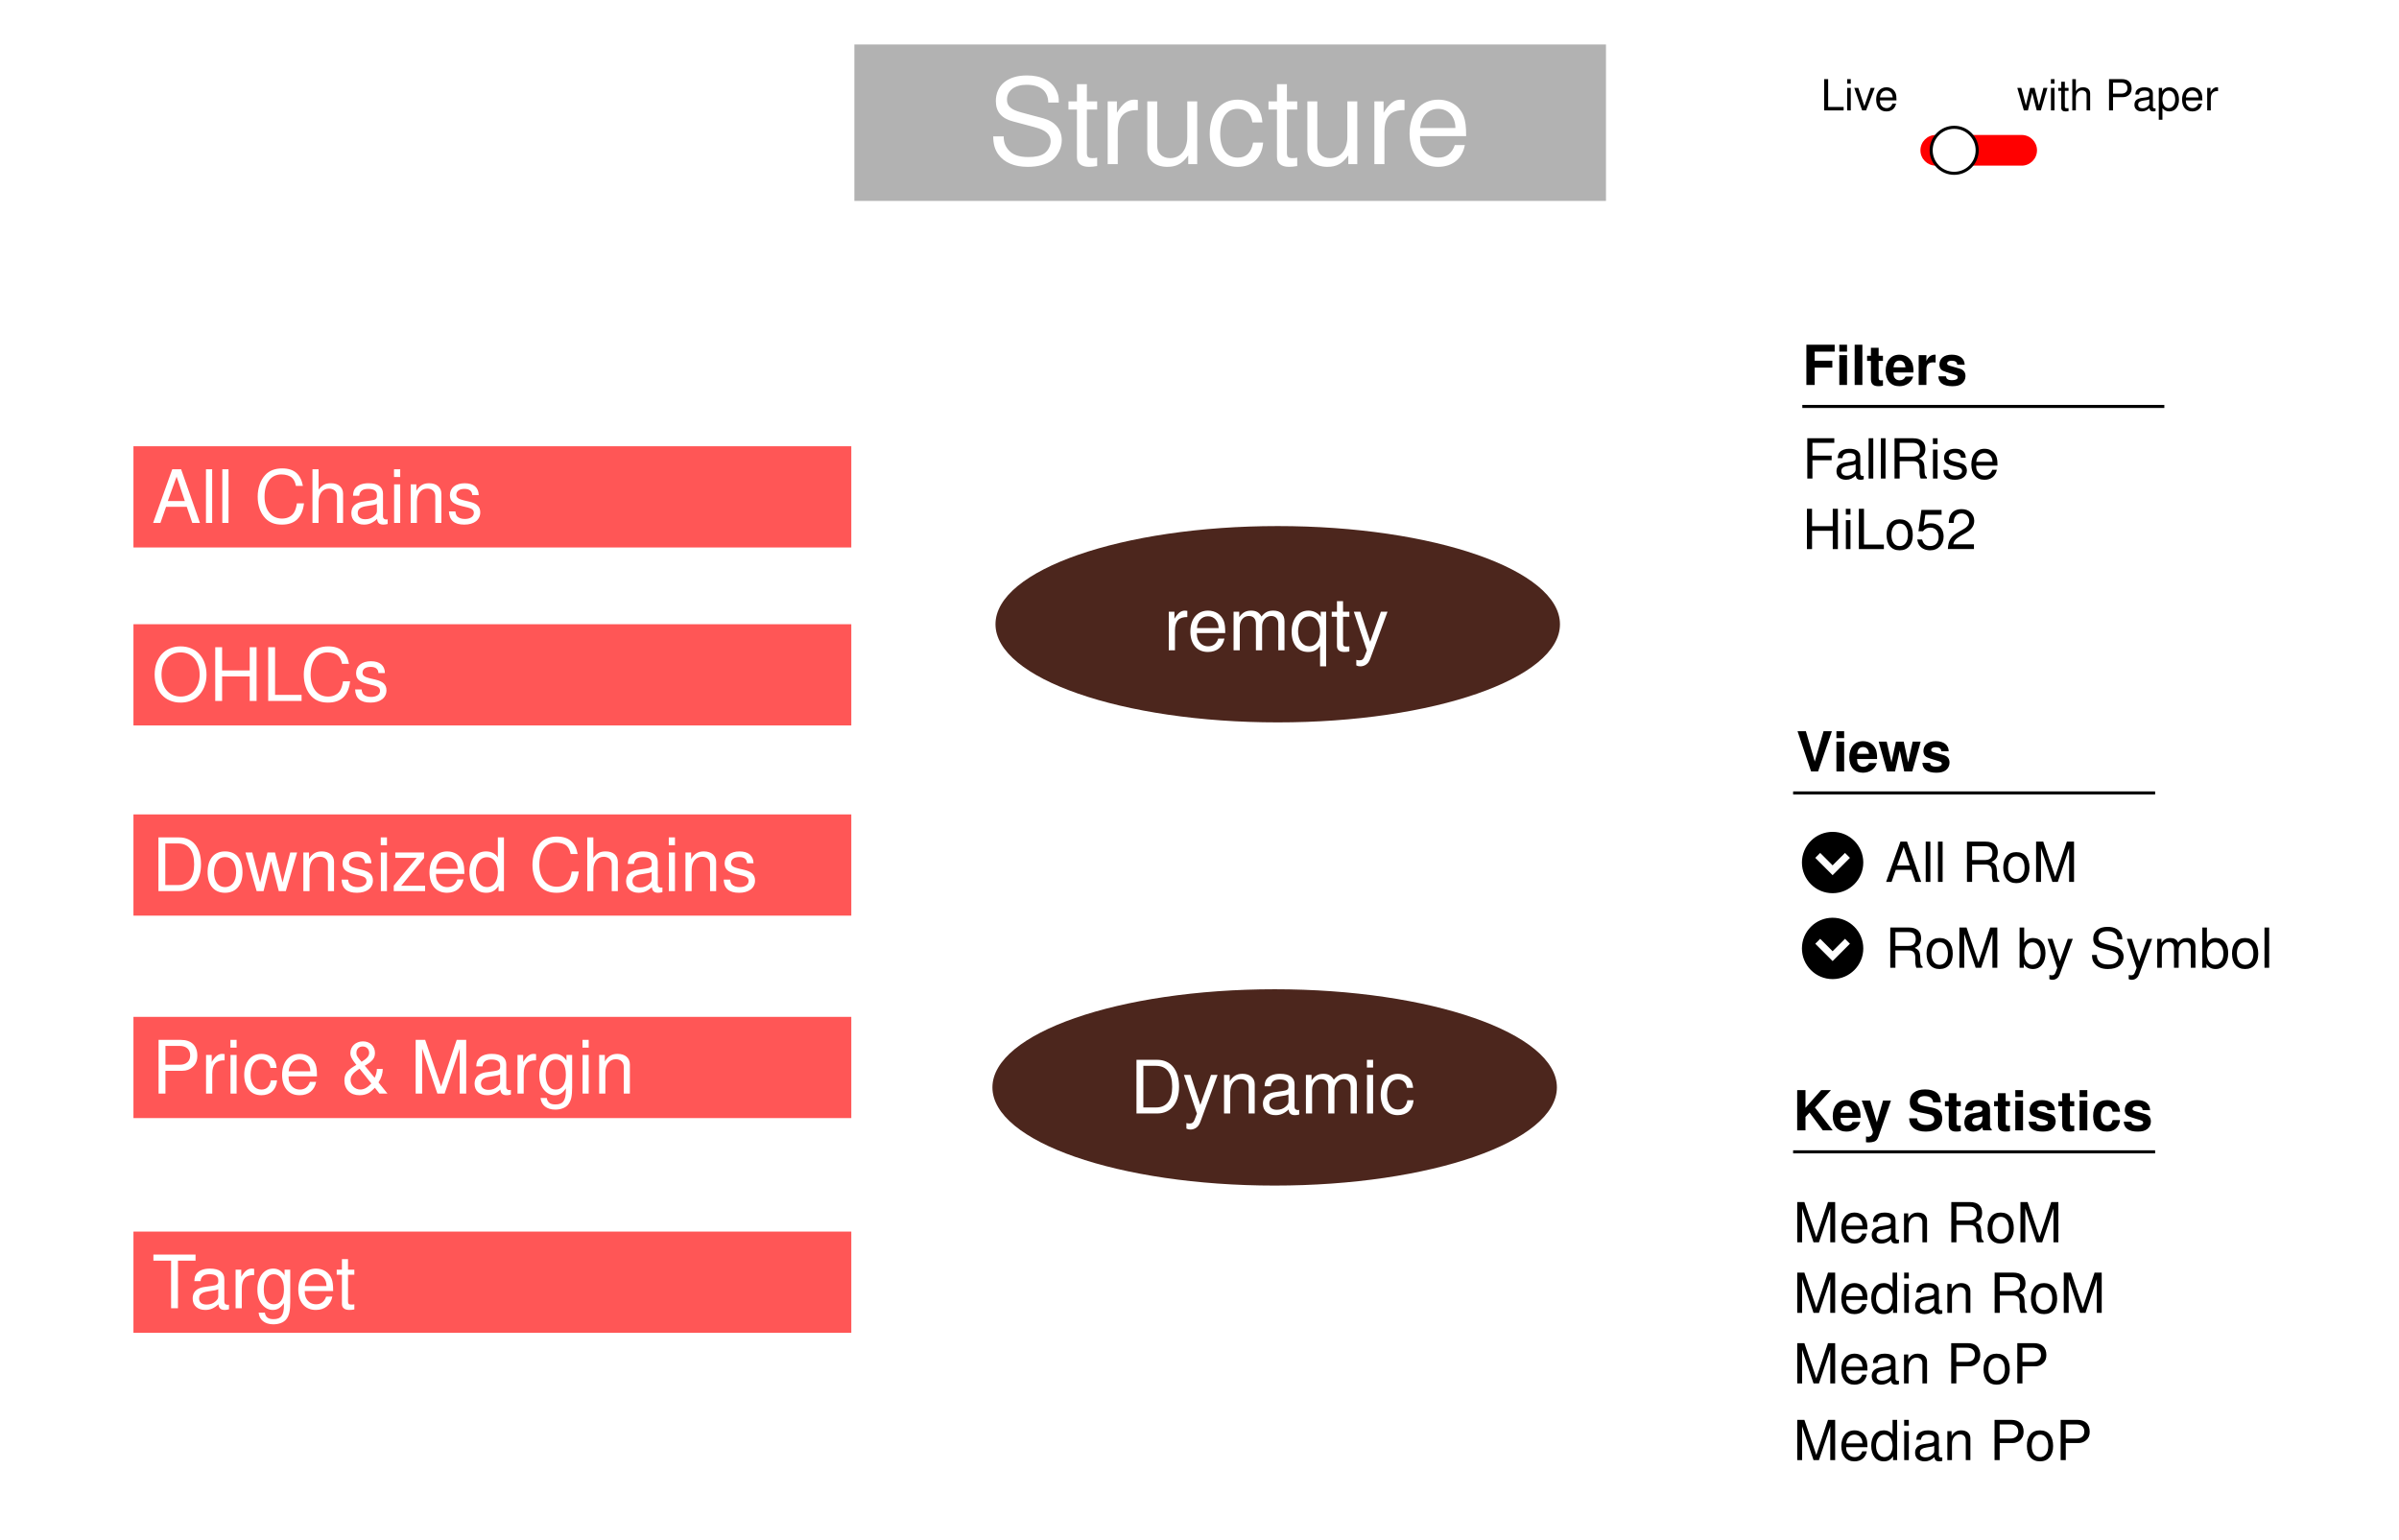
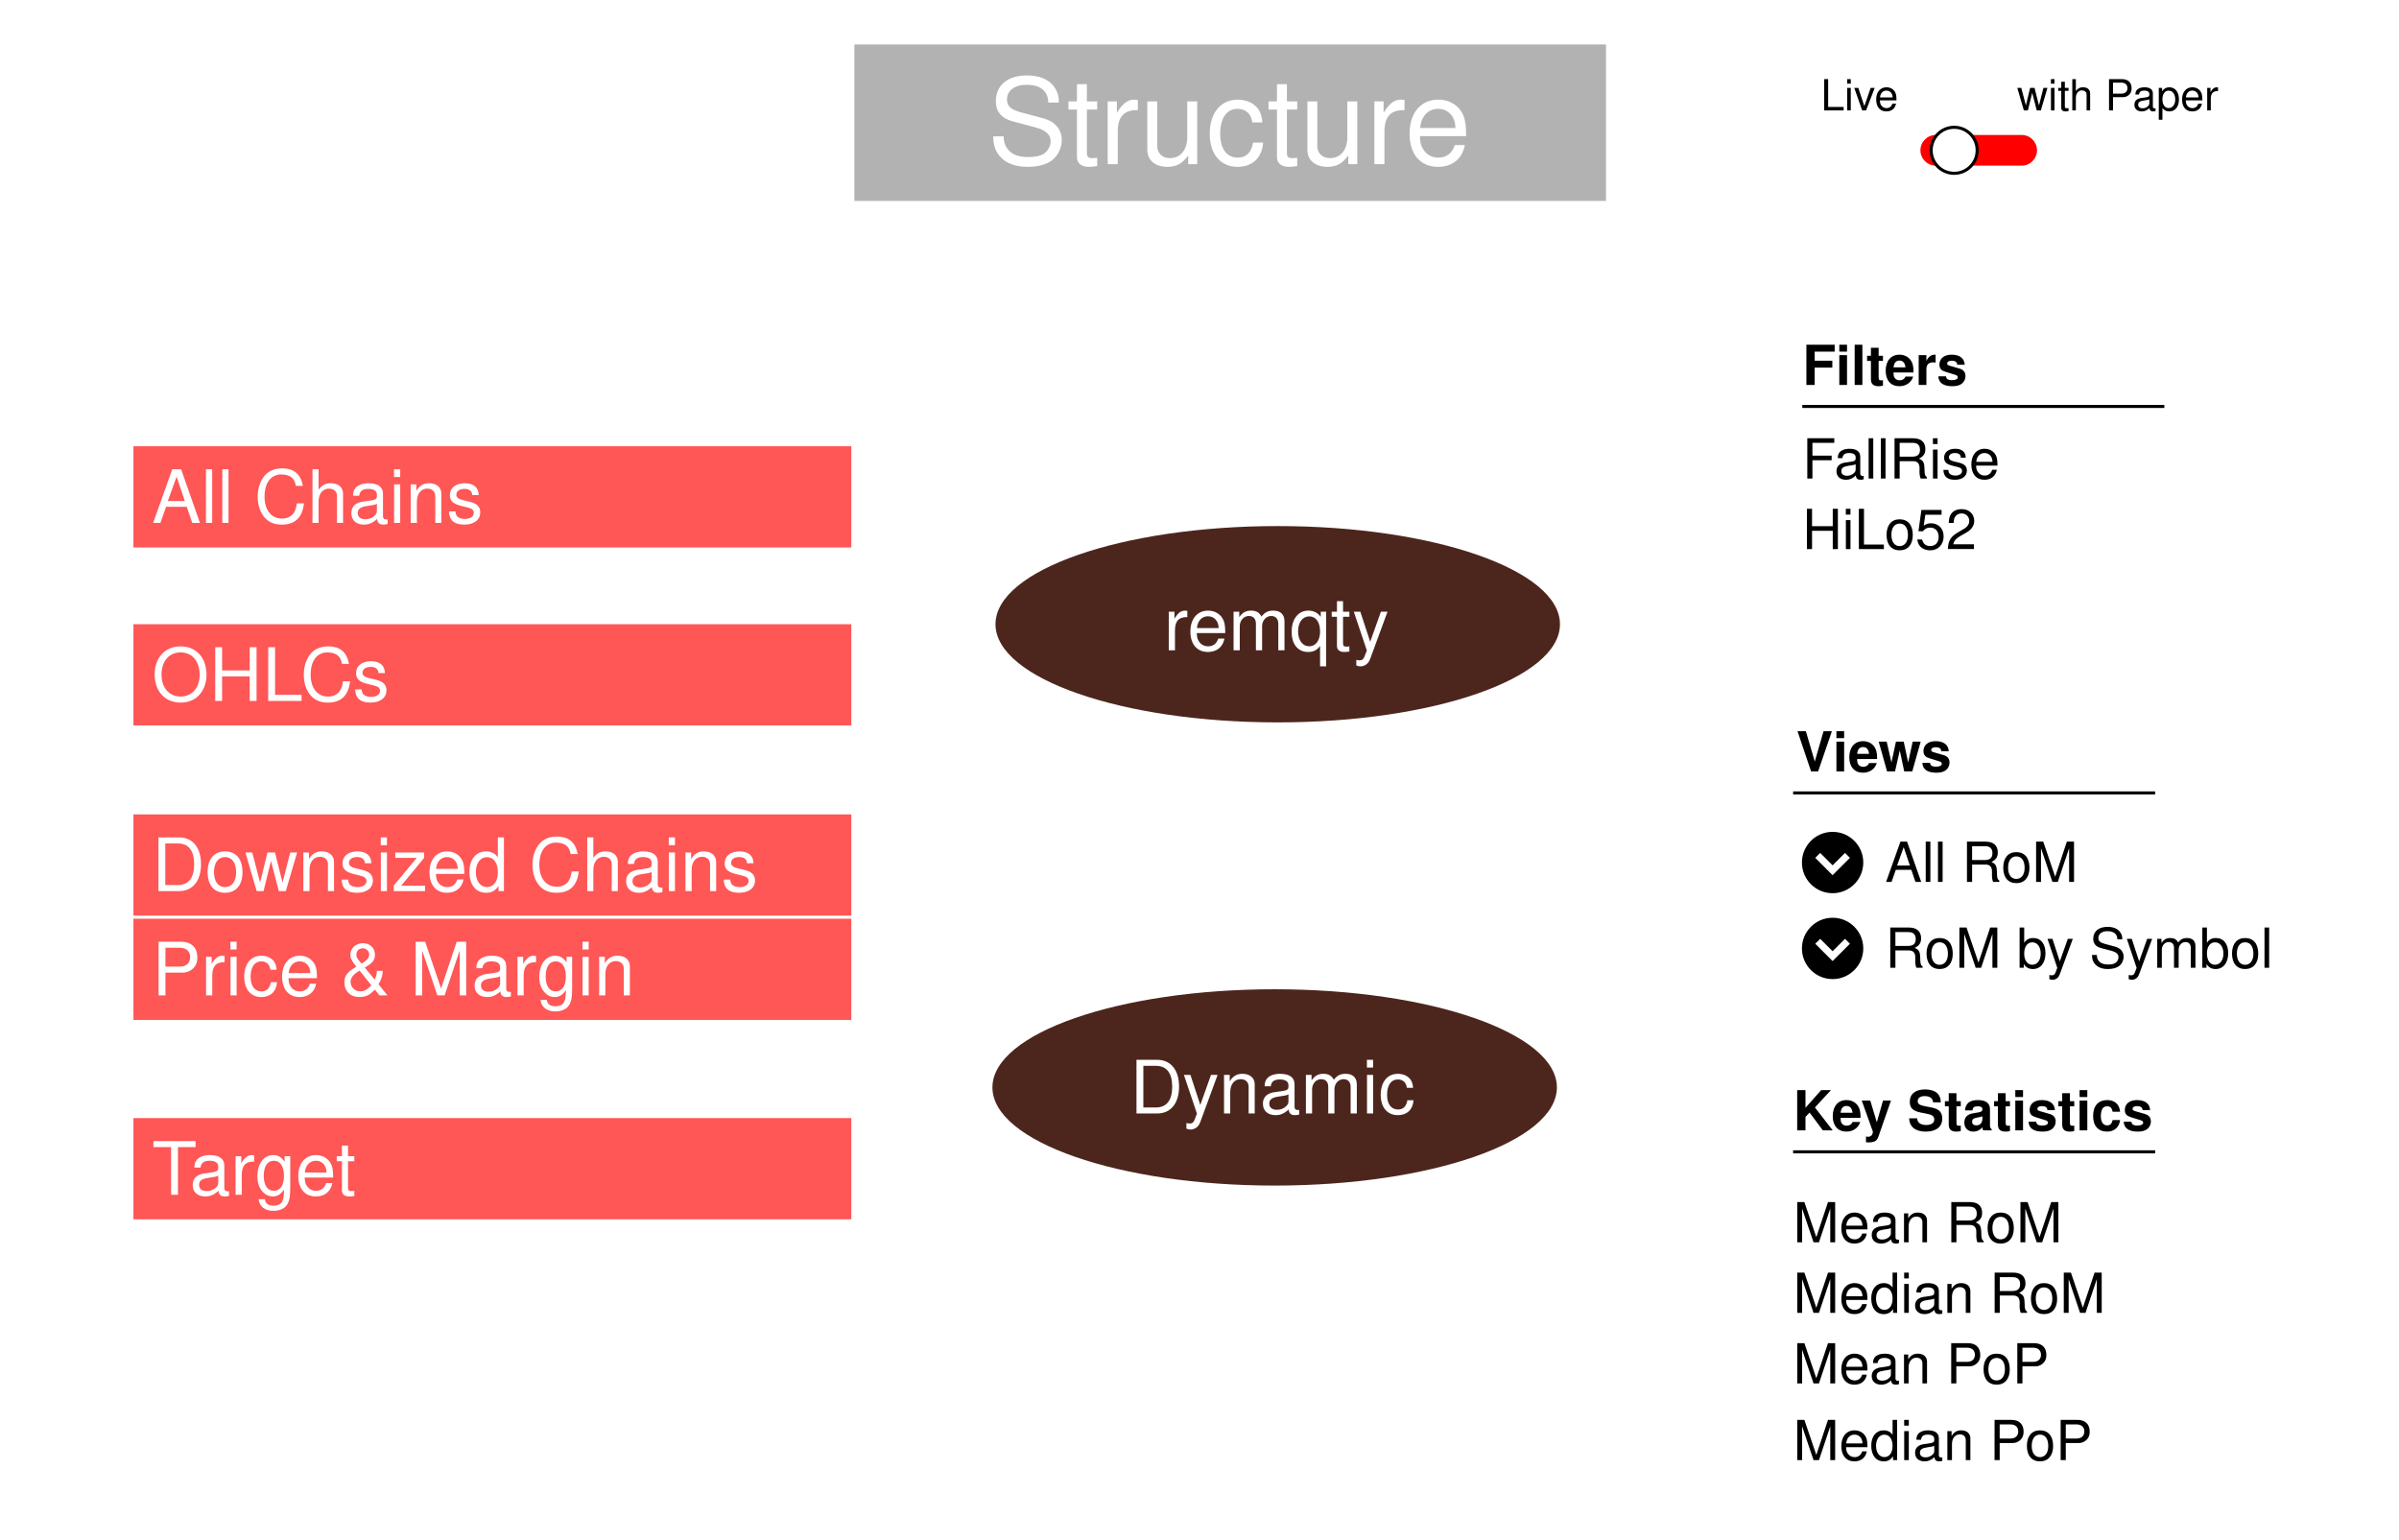
<svg xmlns="http://www.w3.org/2000/svg" width="782" height="502">
  <g>
-     <rect fill="#fff" id="canvas_background" height="504" width="784" y="-1" x="-1" />
+     <rect height="504" width="784" y="-1" x="-1" fill="#fff" id="canvas_background" />
  </g>
  <g>
-     <rect stroke="#999999" id="svg_2" height="51" width="245" y="14.5" x="278.5" stroke-width="0" fill="#b2b2b2" />
-     <text xml:space="preserve" text-anchor="start" font-family="Helvetica, Arial, sans-serif" font-size="39" id="svg_1" y="53.5" x="321.883" stroke-width="0" stroke="#000" fill="#ffffff">Structure</text>
-     <rect stroke="#000" id="svg_3" height="33" width="234" y="401.5" x="43.5" stroke-opacity="null" stroke-width="0" fill="#ff5656" />
-     <text xml:space="preserve" text-anchor="start" font-family="Helvetica, Arial, sans-serif" font-size="24" id="svg_4" y="426.5" x="49.508" stroke-opacity="null" stroke-width="0" stroke="#000" fill="#ffffff">Target</text>
-     <rect stroke="#000" id="svg_7" height="33" width="234" y="203.5" x="43.5" stroke-opacity="null" stroke-width="0" fill="#ff5656" />
-     <text xml:space="preserve" text-anchor="start" font-family="Helvetica, Arial, sans-serif" font-size="24" id="svg_8" y="228.5" x="49.508" stroke-opacity="null" stroke-width="0" stroke="#000" fill="#ffffff">OHLCs</text>
-     <rect stroke="#000" id="svg_9" height="33" width="234" y="145.477" x="43.5" stroke-opacity="null" stroke-width="0" fill="#ff5656" />
-     <text style="cursor: move;" xml:space="preserve" text-anchor="start" font-family="Helvetica, Arial, sans-serif" font-size="24" id="svg_10" y="170.477" x="49.508" stroke-opacity="null" stroke-width="0" stroke="#000" fill="#ffffff">All Chains</text>
-     <rect stroke="#000" id="svg_11" height="33" width="234" y="265.5" x="43.5" stroke-opacity="null" stroke-width="0" fill="#ff5656" />
-     <text style="cursor: move;" xml:space="preserve" text-anchor="start" font-family="Helvetica, Arial, sans-serif" font-size="24" id="svg_12" y="290.5" x="49.508" stroke-opacity="null" stroke-width="0" stroke="#000" fill="#ffffff">Downsized Chains</text>
-     <rect stroke="#000" id="svg_13" height="33" width="234" y="331.5" x="43.5" stroke-opacity="null" stroke-width="0" fill="#ff5656" />
-     <text xml:space="preserve" text-anchor="start" font-family="Helvetica, Arial, sans-serif" font-size="24" id="svg_14" y="356.5" x="49.508" stroke-opacity="null" stroke-width="0" stroke="#000" fill="#ffffff">Price &amp; Margin</text>
-     <ellipse ry="32" rx="92" id="svg_15" cy="203.5" cx="416.5" stroke-opacity="null" stroke-width="0" stroke="#000" fill="#4C261D" />
-     <text xml:space="preserve" text-anchor="start" font-family="Helvetica, Arial, sans-serif" font-size="24" id="svg_16" y="212" x="379.328" stroke-opacity="null" stroke-width="0" stroke="#000" fill="#ffffff">remqty</text>
-     <ellipse ry="32" rx="92" id="svg_17" cy="354.5" cx="415.5" stroke-opacity="null" stroke-width="0" stroke="#000" fill="#4C261D" />
-     <text xml:space="preserve" text-anchor="start" font-family="Helvetica, Arial, sans-serif" font-size="24" id="svg_18" y="363" x="368.32" stroke-opacity="null" stroke-width="0" stroke="#000" fill="#ffffff">Dynamic</text>
-     <text xml:space="preserve" text-anchor="start" font-family="Helvetica, Arial, sans-serif" font-size="14" id="svg_19" y="36" x="657.5" stroke-opacity="null" stroke-width="0" stroke="#000" fill="#000000">with Paper</text>
-     <text stroke="#000" xml:space="preserve" text-anchor="start" font-family="Helvetica, Arial, sans-serif" font-size="14" id="svg_20" y="36" x="593.5" stroke-opacity="null" stroke-width="0" fill="#000000">Live</text>
-     <rect width="38" height="10" ry="5" x="626" y="44" id="ButtonBase" fill="#ff0000" stroke="null" />
-     <ellipse fill="#ffffff" stroke="#000000" cx="637" cy="49" id="svg_21" rx="7.5" ry="7.5" />
-     <text font-style="normal" font-weight="bold" xml:space="preserve" text-anchor="start" font-family="Helvetica, Arial, sans-serif" font-size="18" id="svg_22" y="125.5" x="587.5" fill-opacity="null" stroke-opacity="null" stroke-width="0" stroke="null" fill="#000000">Filters</text>
-     <line stroke-linecap="null" stroke-linejoin="null" id="svg_23" y2="132.5" x2="705.504" y1="132.5" x1="587.5" stroke-width="null" stroke="#000000" fill="none" />
-     <text style="cursor: move;" xml:space="preserve" text-anchor="start" font-family="Helvetica, Arial, sans-serif" font-size="18" id="svg_25" y="476" x="584.5" stroke-width="0" stroke="#000000" fill="#000000">Median PoP</text>
-     <text style="cursor: move;" xml:space="preserve" text-anchor="start" font-family="Helvetica, Arial, sans-serif" font-size="18" id="svg_26" y="179" x="587.5" stroke-width="0" stroke="#000000" fill="#000000">HiLo52</text>
-     <text xml:space="preserve" text-anchor="start" font-family="Helvetica, Arial, sans-serif" font-size="18" id="svg_27" y="428" x="584.5" stroke-width="0" stroke="#000000" fill="#000000">Median RoM</text>
-     <text style="cursor: move;" xml:space="preserve" text-anchor="start" font-family="Helvetica, Arial, sans-serif" font-size="18" id="svg_28" y="451" x="584.5" stroke-width="0" stroke="#000000" fill="#000000">Mean PoP</text>
-     <text font-style="normal" font-weight="bold" xml:space="preserve" text-anchor="start" font-family="Helvetica, Arial, sans-serif" font-size="18" id="svg_29" y="368.5" x="584.5" fill-opacity="null" stroke-opacity="null" stroke-width="0" stroke="null" fill="#000000">Key Statistics</text>
-     <line stroke-linecap="null" stroke-linejoin="null" id="svg_30" y2="375.5" x2="702.504" y1="375.5" x1="584.5" stroke-width="null" stroke="#000000" fill="none" />
-     <path stroke="#000000" transform="rotate(90 598,308) " id="sort1" d="m599.187,299.127c-5.247,0 -9.5,4.253 -9.5,9.5c0,5.247 4.253,9.5 9.5,9.5c5.247,0 9.5,-4.253 9.5,-9.5c0,-5.247 -4.253,-9.5 -9.5,-9.5zm-1.526,15.857l-2.311,-2.313l4.044,-4.044l-4.044,-4.044l2.311,-2.311l6.356,6.355l-6.356,6.357l0,0z" stroke-width="null" fill="#000000" />
-     <text fill="#000000" stroke="#000000" stroke-width="0" stroke-opacity="null" fill-opacity="null" x="614.5" y="315.5" id="svg_24" font-size="18" font-family="Helvetica, Arial, sans-serif" text-anchor="start" xml:space="preserve">RoM by Symbol</text>
-     <path stroke="#000000" transform="rotate(90 598,280) " id="svg_31" d="m599.187,271.127c-5.247,0 -9.5,4.253 -9.5,9.5c0,5.247 4.253,9.5 9.5,9.5c5.247,0 9.5,-4.253 9.5,-9.5c0,-5.247 -4.253,-9.5 -9.5,-9.5zm-1.526,15.857l-2.311,-2.313l4.044,-4.044l-4.044,-4.044l2.311,-2.311l6.356,6.355l-6.356,6.357l0,0z" stroke-width="null" fill="#000000" />
-     <text fill="#000000" stroke="#000000" stroke-width="0" stroke-opacity="null" fill-opacity="null" x="614.5" y="287.5" id="svg_32" font-size="18" font-family="Helvetica, Arial, sans-serif" text-anchor="start" xml:space="preserve">All RoM</text>
-     <text font-style="normal" font-weight="bold" xml:space="preserve" text-anchor="start" font-family="Helvetica, Arial, sans-serif" font-size="18" id="svg_33" y="251.5" x="585.5" fill-opacity="null" stroke-opacity="null" stroke-width="0" stroke="null" fill="#000000">Views</text>
-     <line stroke-linecap="null" stroke-linejoin="null" id="svg_34" y2="258.5" x2="702.504" y1="258.5" x1="584.5" stroke-width="null" stroke="#000000" fill="none" />
-     <text xml:space="preserve" text-anchor="start" font-family="Helvetica, Arial, sans-serif" font-size="18" id="svg_35" y="405" x="584.5" stroke-width="0" stroke="#000000" fill="#000000">Mean RoM</text>
-     <text xml:space="preserve" text-anchor="start" font-family="Helvetica, Arial, sans-serif" font-size="18" id="svg_36" y="156" x="587.5" stroke-width="0" stroke="#000000" fill="#000000">FallRise</text>
+     <rect height="51" width="245" y="14.5" x="278.5" stroke-width="0" stroke="#999999" fill="#b2b2b2" id="svg_2" />
+     <text xml:space="preserve" y="53.5" x="321.883" text-anchor="start" stroke-width="0" stroke="#000" fill="#ffffff" font-size="39px" font-family="Helvetica,Arial,sans-serif" id="svg_1">Structure</text>
+     <rect height="33" width="234" y="364.5" x="43.5" stroke-width="0" stroke-opacity="null" stroke="#000" fill="#ff5656" id="svg_3" />
+     <text xml:space="preserve" y="389.5" x="49.508" text-anchor="start" stroke-width="0" stroke-opacity="null" stroke="#000" fill="#ffffff" font-size="24px" font-family="Helvetica,Arial,sans-serif" id="svg_4">Target</text>
+     <rect height="33" width="234" y="203.5" x="43.5" stroke-width="0" stroke-opacity="null" stroke="#000" fill="#ff5656" id="svg_7" />
+     <text xml:space="preserve" y="228.5" x="49.508" text-anchor="start" stroke-width="0" stroke-opacity="null" stroke="#000" fill="#ffffff" font-size="24px" font-family="Helvetica,Arial,sans-serif" id="svg_8">OHLCs</text>
+     <rect height="33" width="234" y="145.477" x="43.5" stroke-width="0" stroke-opacity="null" stroke="#000" fill="#ff5656" id="svg_9" />
+     <text xml:space="preserve" y="170.477" x="49.508" text-anchor="start" stroke-width="0" stroke-opacity="null" stroke="#000" fill="#ffffff" font-size="24px" font-family="Helvetica,Arial,sans-serif" id="svg_10">All Chains</text>
+     <rect height="33" width="234" y="265.5" x="43.5" stroke-width="0" stroke-opacity="null" stroke="#000" fill="#ff5656" id="svg_11" />
+     <text xml:space="preserve" y="290.5" x="49.508" text-anchor="start" stroke-width="0" stroke-opacity="null" stroke="#000" fill="#ffffff" font-size="24px" font-family="Helvetica,Arial,sans-serif" id="svg_12">Downsized Chains</text>
+     <rect height="33" width="234" y="299.5" x="43.5" stroke-width="0" stroke-opacity="null" stroke="#000" fill="#ff5656" id="svg_13" />
+     <text xml:space="preserve" y="324.5" x="49.508" text-anchor="start" stroke-width="0" stroke-opacity="null" stroke="#000" fill="#ffffff" font-size="24px" font-family="Helvetica,Arial,sans-serif" id="svg_14">Price &amp; Margin</text>
+     <ellipse ry="32" rx="92" cy="203.5" cx="416.5" stroke-width="0" stroke-opacity="null" stroke="#000" fill="#4c261d" id="svg_15" />
+     <text xml:space="preserve" y="212" x="379.328" text-anchor="start" stroke-width="0" stroke-opacity="null" stroke="#000" fill="#ffffff" font-size="24px" font-family="Helvetica,Arial,sans-serif" id="svg_16">remqty</text>
+     <ellipse ry="32" rx="92" cy="354.5" cx="415.5" stroke-width="0" stroke-opacity="null" stroke="#000" fill="#4c261d" id="svg_17" />
+     <text xml:space="preserve" y="363" x="368.32" text-anchor="start" stroke-width="0" stroke-opacity="null" stroke="#000" fill="#ffffff" font-size="24px" font-family="Helvetica,Arial,sans-serif" id="svg_18">Dynamic</text>
+     <text xml:space="preserve" y="36" x="657.5" text-anchor="start" stroke-width="0" stroke-opacity="null" stroke="#000" fill="#000000" font-size="14px" font-family="Helvetica,Arial,sans-serif" id="svg_19">with Paper</text>
+     <text xml:space="preserve" y="36" x="593.5" text-anchor="start" stroke-width="0" stroke-opacity="null" stroke="#000" fill="#000000" font-size="14px" font-family="Helvetica,Arial,sans-serif" id="svg_20">Live</text>
+     <rect ry="5" height="10" width="38" y="44" x="626" stroke="null" fill="#ff0000" id="ButtonBase" />
+     <ellipse ry="7.5" rx="7.5" cy="49" cx="637" stroke="#000000" fill="#ffffff" id="svg_21" />
+     <text xml:space="preserve" y="125.5" x="587.5" text-anchor="start" stroke-width="0" stroke-opacity="null" stroke="null" fill-opacity="null" fill="#000000" font-weight="bold" font-style="normal" font-size="18px" font-family="Helvetica,Arial,sans-serif" id="svg_22">Filters</text>
+     <line y2="132.5" x2="705.504" y1="132.5" x1="587.5" stroke-width="null" stroke-linejoin="null" stroke-linecap="null" stroke="#000000" fill="none" id="svg_23" />
+     <text xml:space="preserve" y="476" x="584.5" text-anchor="start" stroke-width="0" stroke="#000000" fill="#000000" font-size="18px" font-family="Helvetica,Arial,sans-serif" id="svg_25">Median PoP</text>
+     <text xml:space="preserve" y="179" x="587.5" text-anchor="start" stroke-width="0" stroke="#000000" fill="#000000" font-size="18px" font-family="Helvetica,Arial,sans-serif" id="svg_26">HiLo52</text>
+     <text xml:space="preserve" y="428" x="584.5" text-anchor="start" stroke-width="0" stroke="#000000" fill="#000000" font-size="18px" font-family="Helvetica,Arial,sans-serif" id="svg_27">Median RoM</text>
+     <text xml:space="preserve" y="451" x="584.5" text-anchor="start" stroke-width="0" stroke="#000000" fill="#000000" font-size="18px" font-family="Helvetica,Arial,sans-serif" id="svg_28">Mean PoP</text>
+     <text xml:space="preserve" y="368.5" x="584.5" text-anchor="start" stroke-width="0" stroke-opacity="null" stroke="null" fill-opacity="null" fill="#000000" font-weight="bold" font-style="normal" font-size="18px" font-family="Helvetica,Arial,sans-serif" id="svg_29">Key Statistics</text>
+     <line y2="375.5" x2="702.504" y1="375.5" x1="584.5" stroke-width="null" stroke-linejoin="null" stroke-linecap="null" stroke="#000000" fill="none" id="svg_30" />
+     <path d="m599.187,299.127c-5.247,0 -9.5,4.253 -9.5,9.5c0,5.247 4.253,9.5 9.5,9.5c5.247,0 9.5,-4.253 9.5,-9.5c0,-5.247 -4.253,-9.5 -9.5,-9.5zm-1.526,15.857l-2.311,-2.313l4.044,-4.044l-4.044,-4.044l2.311,-2.311l6.356,6.355l-6.356,6.357l0,0z" transform="rotate(90 598 308)" stroke-width="null" stroke="#000000" fill="#000000" id="sort1" />
+     <text xml:space="preserve" y="315.5" x="614.5" text-anchor="start" stroke-width="0" stroke-opacity="null" stroke="#000000" fill-opacity="null" fill="#000000" font-size="18px" font-family="Helvetica,Arial,sans-serif" id="svg_24">RoM by Symbol</text>
+     <path d="m599.187,271.127c-5.247,0 -9.5,4.253 -9.5,9.5c0,5.247 4.253,9.5 9.5,9.5c5.247,0 9.5,-4.253 9.5,-9.5c0,-5.247 -4.253,-9.5 -9.5,-9.5zm-1.526,15.857l-2.311,-2.313l4.044,-4.044l-4.044,-4.044l2.311,-2.311l6.356,6.355l-6.356,6.357l0,0z" transform="rotate(90 598 280)" stroke-width="null" stroke="#000000" fill="#000000" id="svg_31" />
+     <text xml:space="preserve" y="287.5" x="614.5" text-anchor="start" stroke-width="0" stroke-opacity="null" stroke="#000000" fill-opacity="null" fill="#000000" font-size="18px" font-family="Helvetica,Arial,sans-serif" id="svg_32">All RoM</text>
+     <text xml:space="preserve" y="251.5" x="585.5" text-anchor="start" stroke-width="0" stroke-opacity="null" stroke="null" fill-opacity="null" fill="#000000" font-weight="bold" font-style="normal" font-size="18px" font-family="Helvetica,Arial,sans-serif" id="svg_33">Views</text>
+     <line y2="258.5" x2="702.504" y1="258.5" x1="584.5" stroke-width="null" stroke-linejoin="null" stroke-linecap="null" stroke="#000000" fill="none" id="svg_34" />
+     <text xml:space="preserve" y="405" x="584.5" text-anchor="start" stroke-width="0" stroke="#000000" fill="#000000" font-size="18px" font-family="Helvetica,Arial,sans-serif" id="svg_35">Mean RoM</text>
+     <text xml:space="preserve" y="156" x="587.5" text-anchor="start" stroke-width="0" stroke="#000000" fill="#000000" font-size="18px" font-family="Helvetica,Arial,sans-serif" id="svg_36">FallRise</text>
  </g>
</svg>
